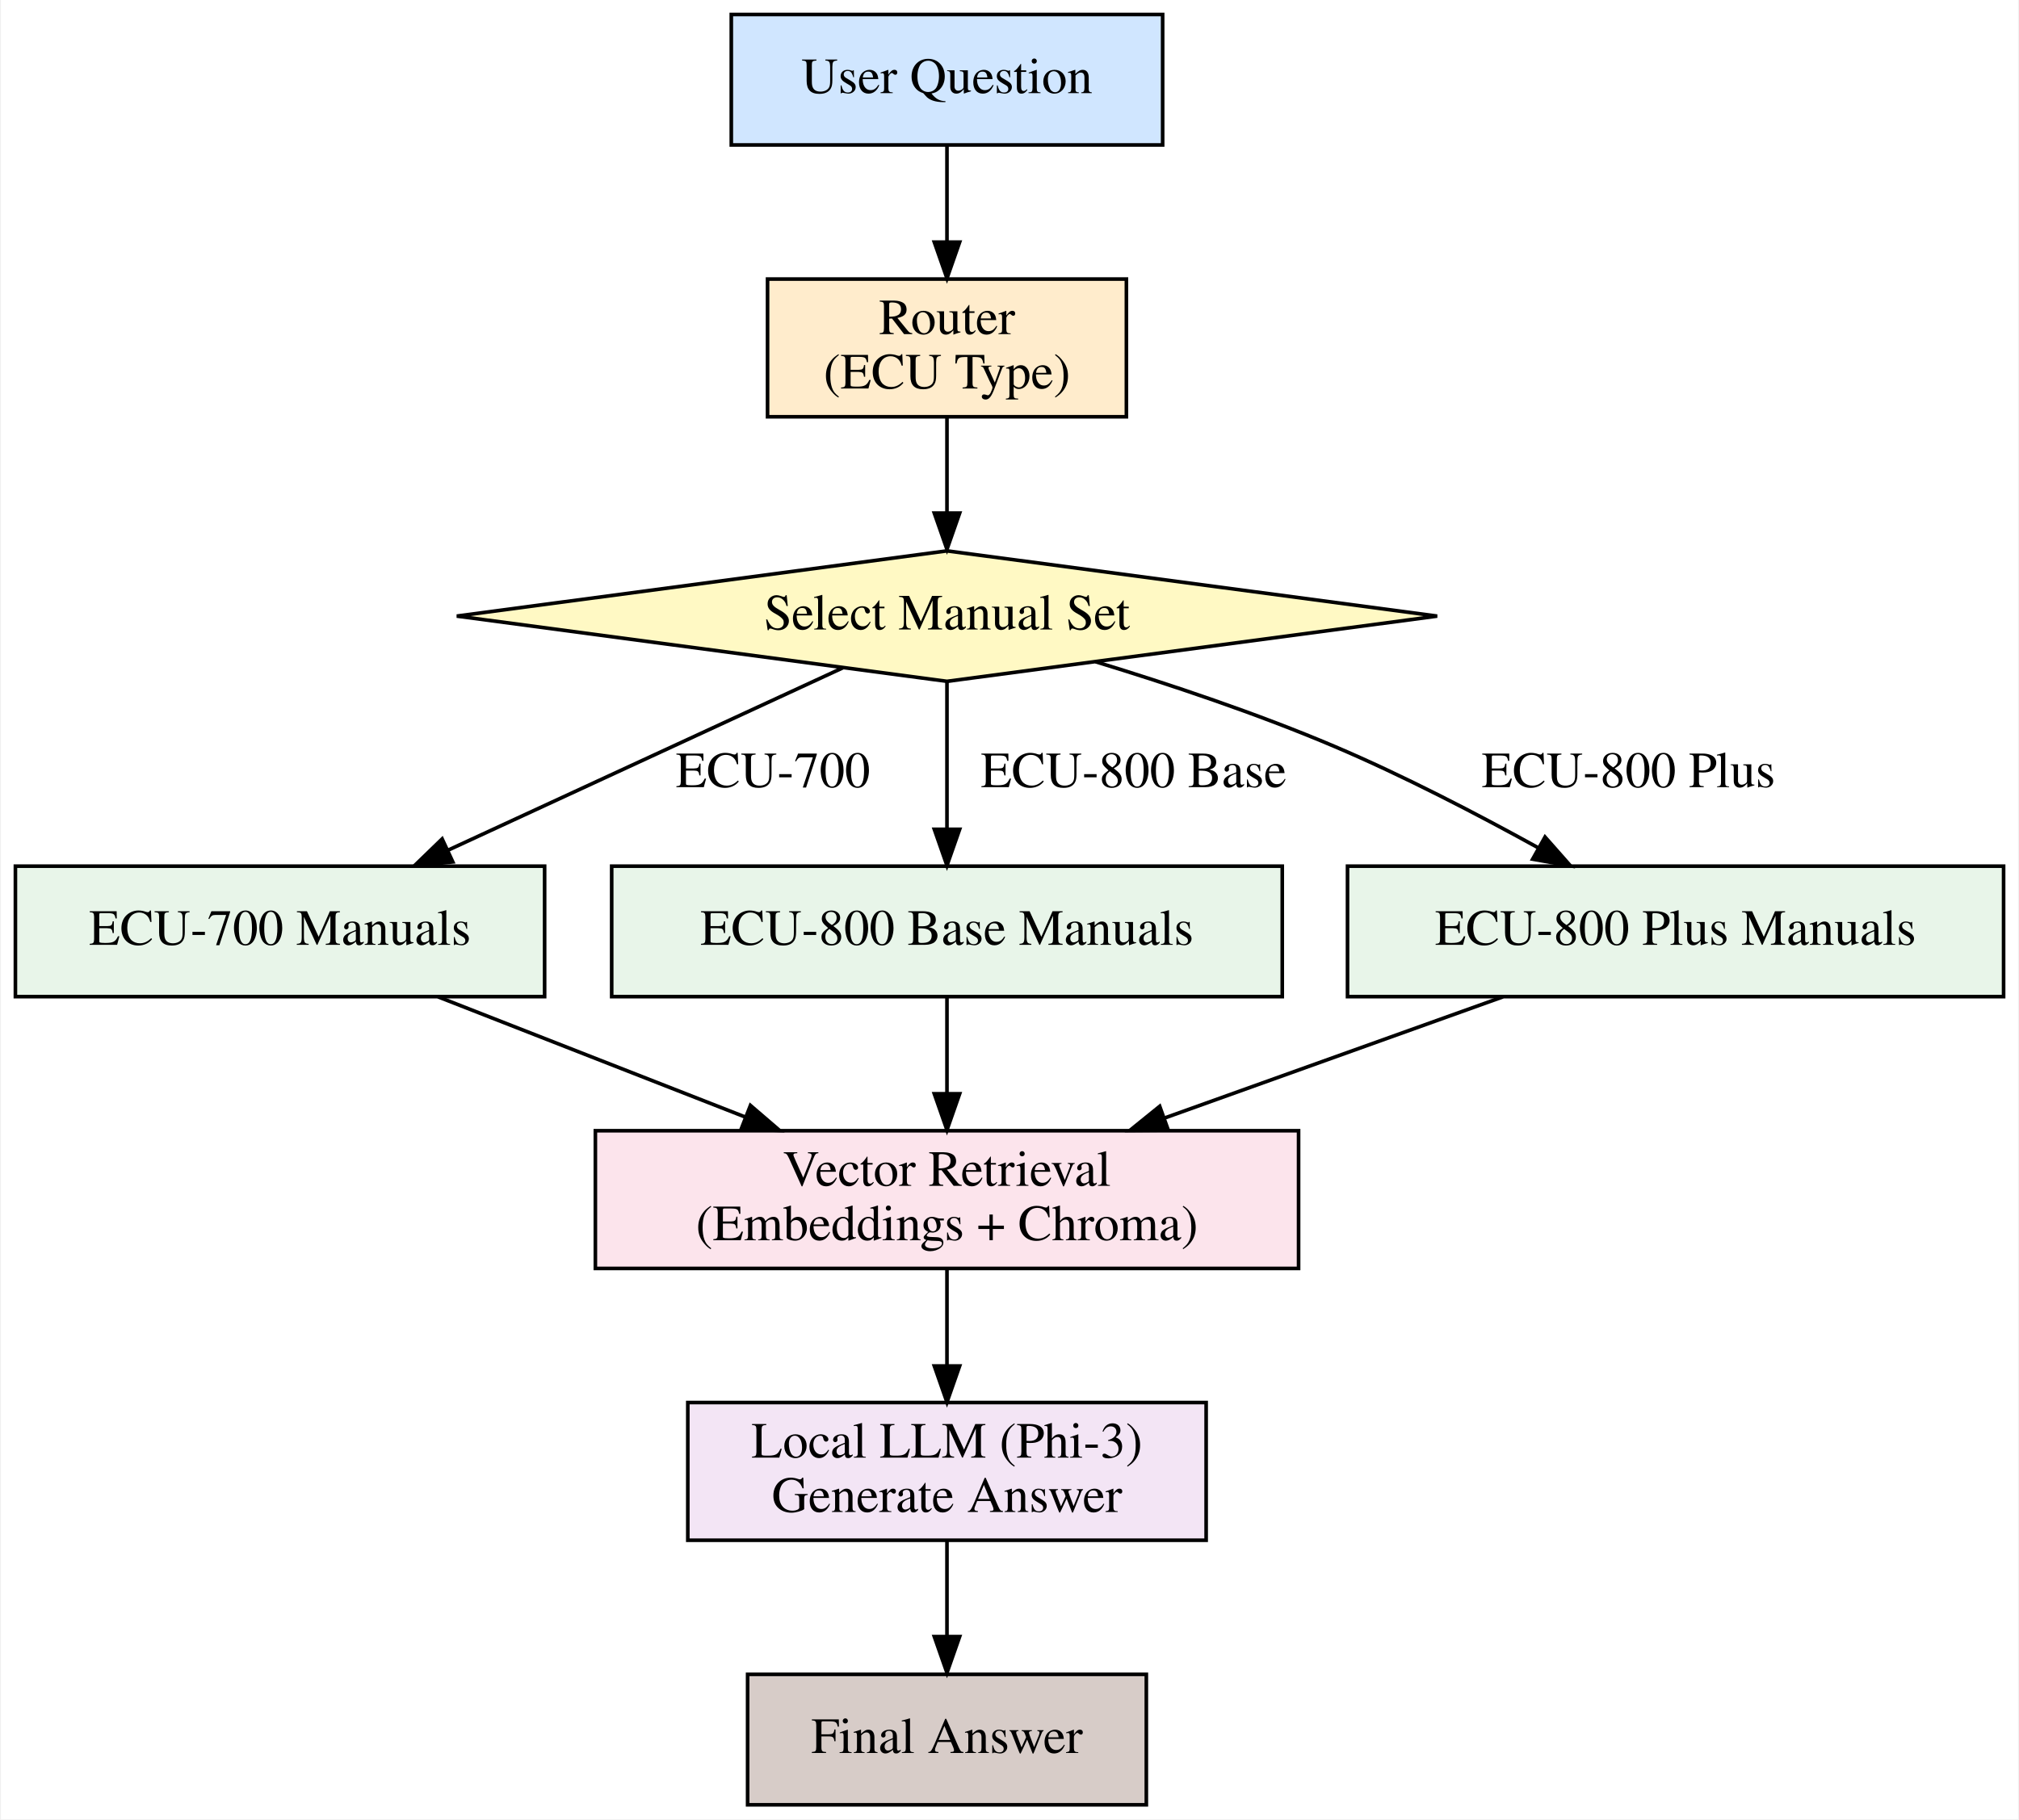
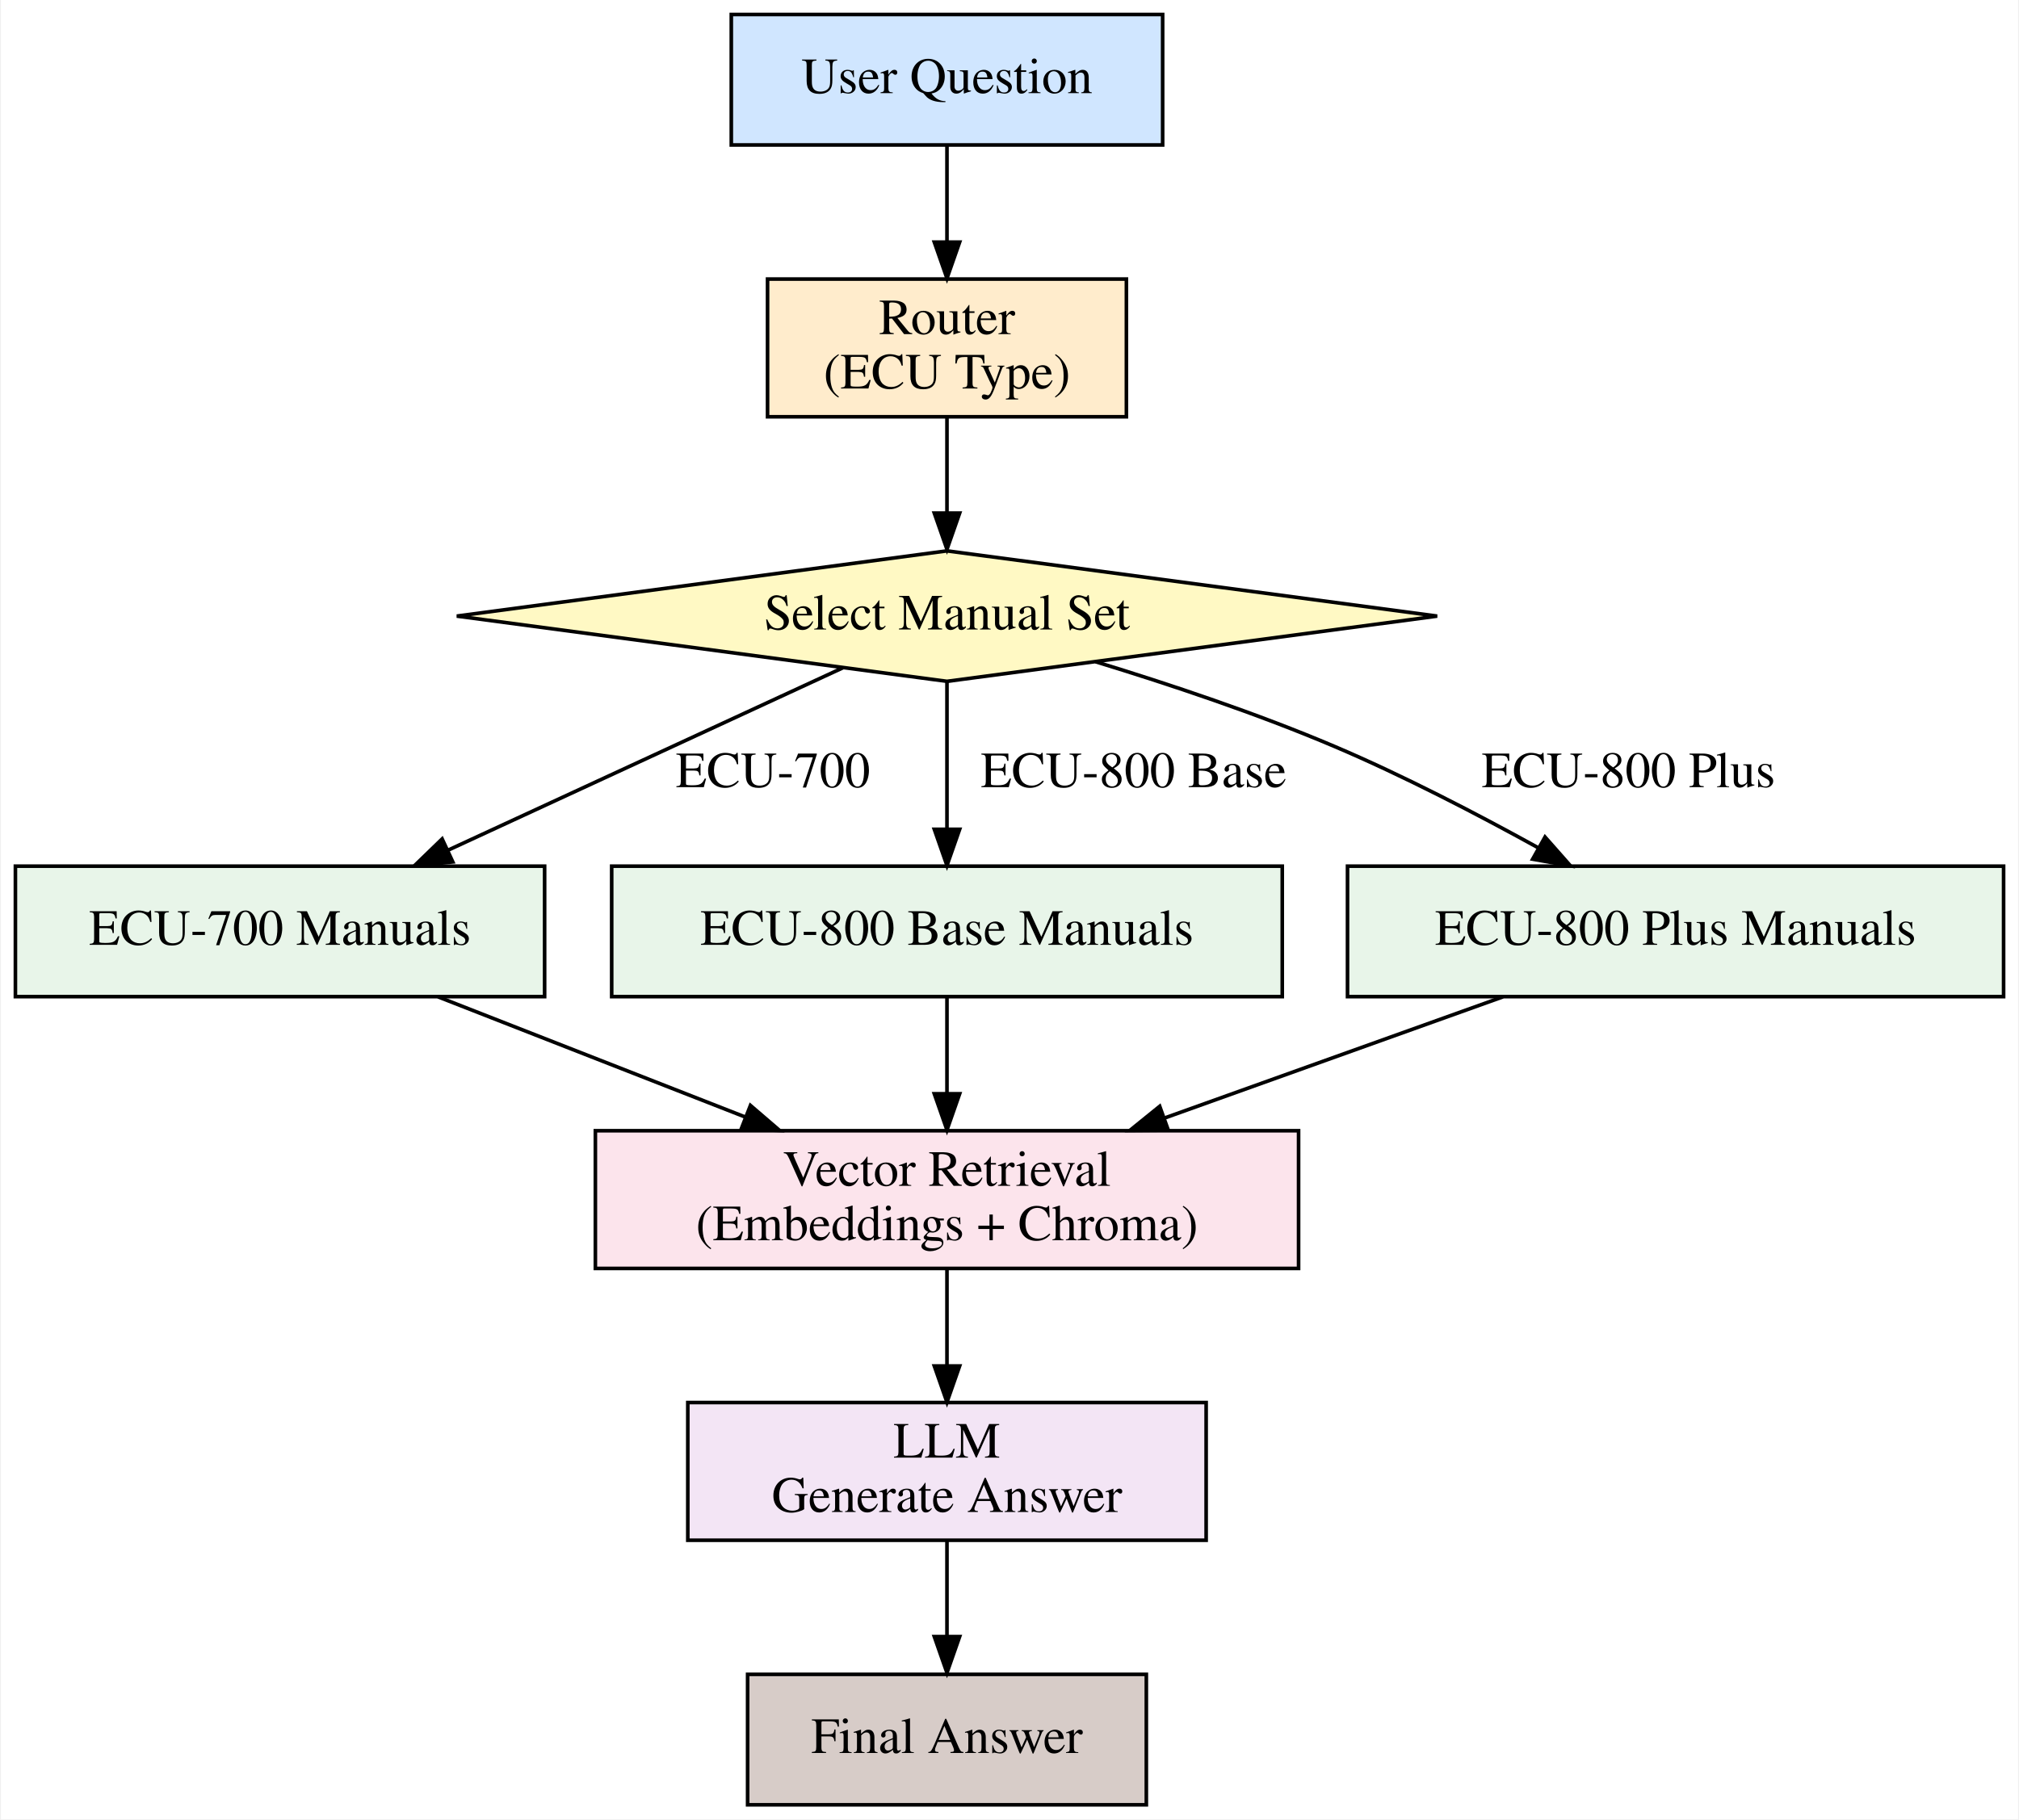
<svg xmlns="http://www.w3.org/2000/svg" width="557pt" height="502pt" viewBox="0.00 0.00 556.50 502.00">
  <g id="graph0" class="graph" transform="scale(1 1) rotate(0) translate(4 498)">
    <polygon fill="white" stroke="transparent" points="-4,4 -4,-498 552.5,-498 552.5,4 -4,4" />
    <g id="node1" class="node">
      <polygon fill="#d0e6ff" stroke="black" points="316.5,-494 197.5,-494 197.5,-458 316.5,-458 316.5,-494" />
      <text text-anchor="middle" x="257" y="-472.3" font-family="Times,serif" font-size="14.00">User Question</text>
    </g>
    <g id="node2" class="node">
      <polygon fill="#ffeccc" stroke="black" points="306.5,-421 207.5,-421 207.5,-383 306.5,-383 306.5,-421" />
      <text text-anchor="middle" x="257" y="-405.8" font-family="Times,serif" font-size="14.00">Router</text>
      <text text-anchor="middle" x="257" y="-390.8" font-family="Times,serif" font-size="14.00">(ECU Type)</text>
    </g>
    <g id="edge1" class="edge">
      <path fill="none" stroke="black" d="M257,-457.94C257,-449.99 257,-440.31 257,-431.31" />
      <polygon fill="black" stroke="black" points="260.5,-431.2 257,-421.2 253.5,-431.2 260.5,-431.2" />
    </g>
    <g id="node3" class="node">
      <polygon fill="#fff9c4" stroke="black" points="257,-346 121.77,-328 257,-310 392.23,-328 257,-346" />
      <text text-anchor="middle" x="257" y="-324.3" font-family="Times,serif" font-size="14.00">Select Manual Set</text>
    </g>
    <g id="edge2" class="edge">
      <path fill="none" stroke="black" d="M257,-382.83C257,-374.89 257,-365.41 257,-356.63" />
      <polygon fill="black" stroke="black" points="260.5,-356.42 257,-346.42 253.5,-356.42 260.5,-356.42" />
    </g>
    <g id="node4" class="node">
      <polygon fill="#e8f5e9" stroke="black" points="146,-259 0,-259 0,-223 146,-223 146,-259" />
      <text text-anchor="middle" x="73" y="-237.3" font-family="Times,serif" font-size="14.00">ECU-700 Manuals</text>
    </g>
    <g id="edge3" class="edge">
      <path fill="none" stroke="black" d="M228.25,-313.72C199.15,-300.27 153.68,-279.27 119.46,-263.46" />
      <polygon fill="black" stroke="black" points="120.67,-260.17 110.12,-259.15 117.73,-266.52 120.67,-260.17" />
      <text text-anchor="middle" x="209" y="-280.8" font-family="Times,serif" font-size="14.00">ECU-700</text>
    </g>
    <g id="node5" class="node">
      <polygon fill="#e8f5e9" stroke="black" points="349.5,-259 164.5,-259 164.5,-223 349.5,-223 349.5,-259" />
      <text text-anchor="middle" x="257" y="-237.3" font-family="Times,serif" font-size="14.00">ECU-800 Base Manuals</text>
    </g>
    <g id="edge4" class="edge">
      <path fill="none" stroke="black" d="M257,-309.8C257,-298.16 257,-282.55 257,-269.24" />
      <polygon fill="black" stroke="black" points="260.5,-269.18 257,-259.18 253.5,-269.18 260.5,-269.18" />
      <text text-anchor="middle" x="308.5" y="-280.8" font-family="Times,serif" font-size="14.00">ECU-800 Base</text>
    </g>
    <g id="node6" class="node">
      <polygon fill="#e8f5e9" stroke="black" points="548.5,-259 367.5,-259 367.5,-223 548.5,-223 548.5,-259" />
      <text text-anchor="middle" x="458" y="-237.3" font-family="Times,serif" font-size="14.00">ECU-800 Plus Manuals</text>
    </g>
    <g id="edge5" class="edge">
      <path fill="none" stroke="black" d="M298,-315.41C318.18,-309.25 342.69,-301.07 364,-292 382.94,-283.94 403.19,-273.42 420.03,-264.12" />
      <polygon fill="black" stroke="black" points="421.99,-267.04 429,-259.1 418.57,-260.93 421.99,-267.04" />
      <text text-anchor="middle" x="445" y="-280.8" font-family="Times,serif" font-size="14.00">ECU-800 Plus</text>
    </g>
    <g id="node7" class="node">
      <polygon fill="#fce4ec" stroke="black" points="354,-186 160,-186 160,-148 354,-148 354,-186" />
      <text text-anchor="middle" x="257" y="-170.8" font-family="Times,serif" font-size="14.00">Vector Retrieval</text>
      <text text-anchor="middle" x="257" y="-155.8" font-family="Times,serif" font-size="14.00">(Embeddings + Chroma)</text>
    </g>
    <g id="edge6" class="edge">
      <path fill="none" stroke="black" d="M116.61,-222.94C141.99,-213 174.24,-200.38 201.43,-189.75" />
      <polygon fill="black" stroke="black" points="202.78,-192.98 210.82,-186.07 200.23,-186.46 202.78,-192.98" />
    </g>
    <g id="edge7" class="edge">
      <path fill="none" stroke="black" d="M257,-222.94C257,-214.99 257,-205.31 257,-196.31" />
      <polygon fill="black" stroke="black" points="260.5,-196.2 257,-186.2 253.5,-196.2 260.5,-196.2" />
    </g>
    <g id="edge8" class="edge">
      <path fill="none" stroke="black" d="M410.37,-222.94C382.4,-212.92 346.79,-200.16 316.93,-189.47" />
      <polygon fill="black" stroke="black" points="318.05,-186.15 307.45,-186.07 315.69,-192.74 318.05,-186.15" />
    </g>
    <g id="node8" class="node">
      <polygon fill="#f3e5f5" stroke="black" points="328.5,-111 185.5,-111 185.5,-73 328.5,-73 328.5,-111" />
-       <text text-anchor="middle" x="257" y="-95.8" font-family="Times,serif" font-size="14.00">Local LLM (Phi-3)</text>
+       <text text-anchor="middle" x="257" y="-95.8" font-family="Times,serif" font-size="14.00">LLM</text>
      <text text-anchor="middle" x="257" y="-80.8" font-family="Times,serif" font-size="14.00">Generate Answer</text>
    </g>
    <g id="edge9" class="edge">
      <path fill="none" stroke="black" d="M257,-147.96C257,-139.88 257,-130.18 257,-121.18" />
      <polygon fill="black" stroke="black" points="260.5,-121.09 257,-111.09 253.5,-121.09 260.5,-121.09" />
    </g>
    <g id="node9" class="node">
      <polygon fill="#d7ccc8" stroke="black" points="312,-36 202,-36 202,0 312,0 312,-36" />
      <text text-anchor="middle" x="257" y="-14.3" font-family="Times,serif" font-size="14.00">Final Answer</text>
    </g>
    <g id="edge10" class="edge">
      <path fill="none" stroke="black" d="M257,-72.83C257,-64.89 257,-55.41 257,-46.63" />
      <polygon fill="black" stroke="black" points="260.5,-46.42 257,-36.42 253.5,-46.42 260.5,-46.42" />
    </g>
  </g>
</svg>
